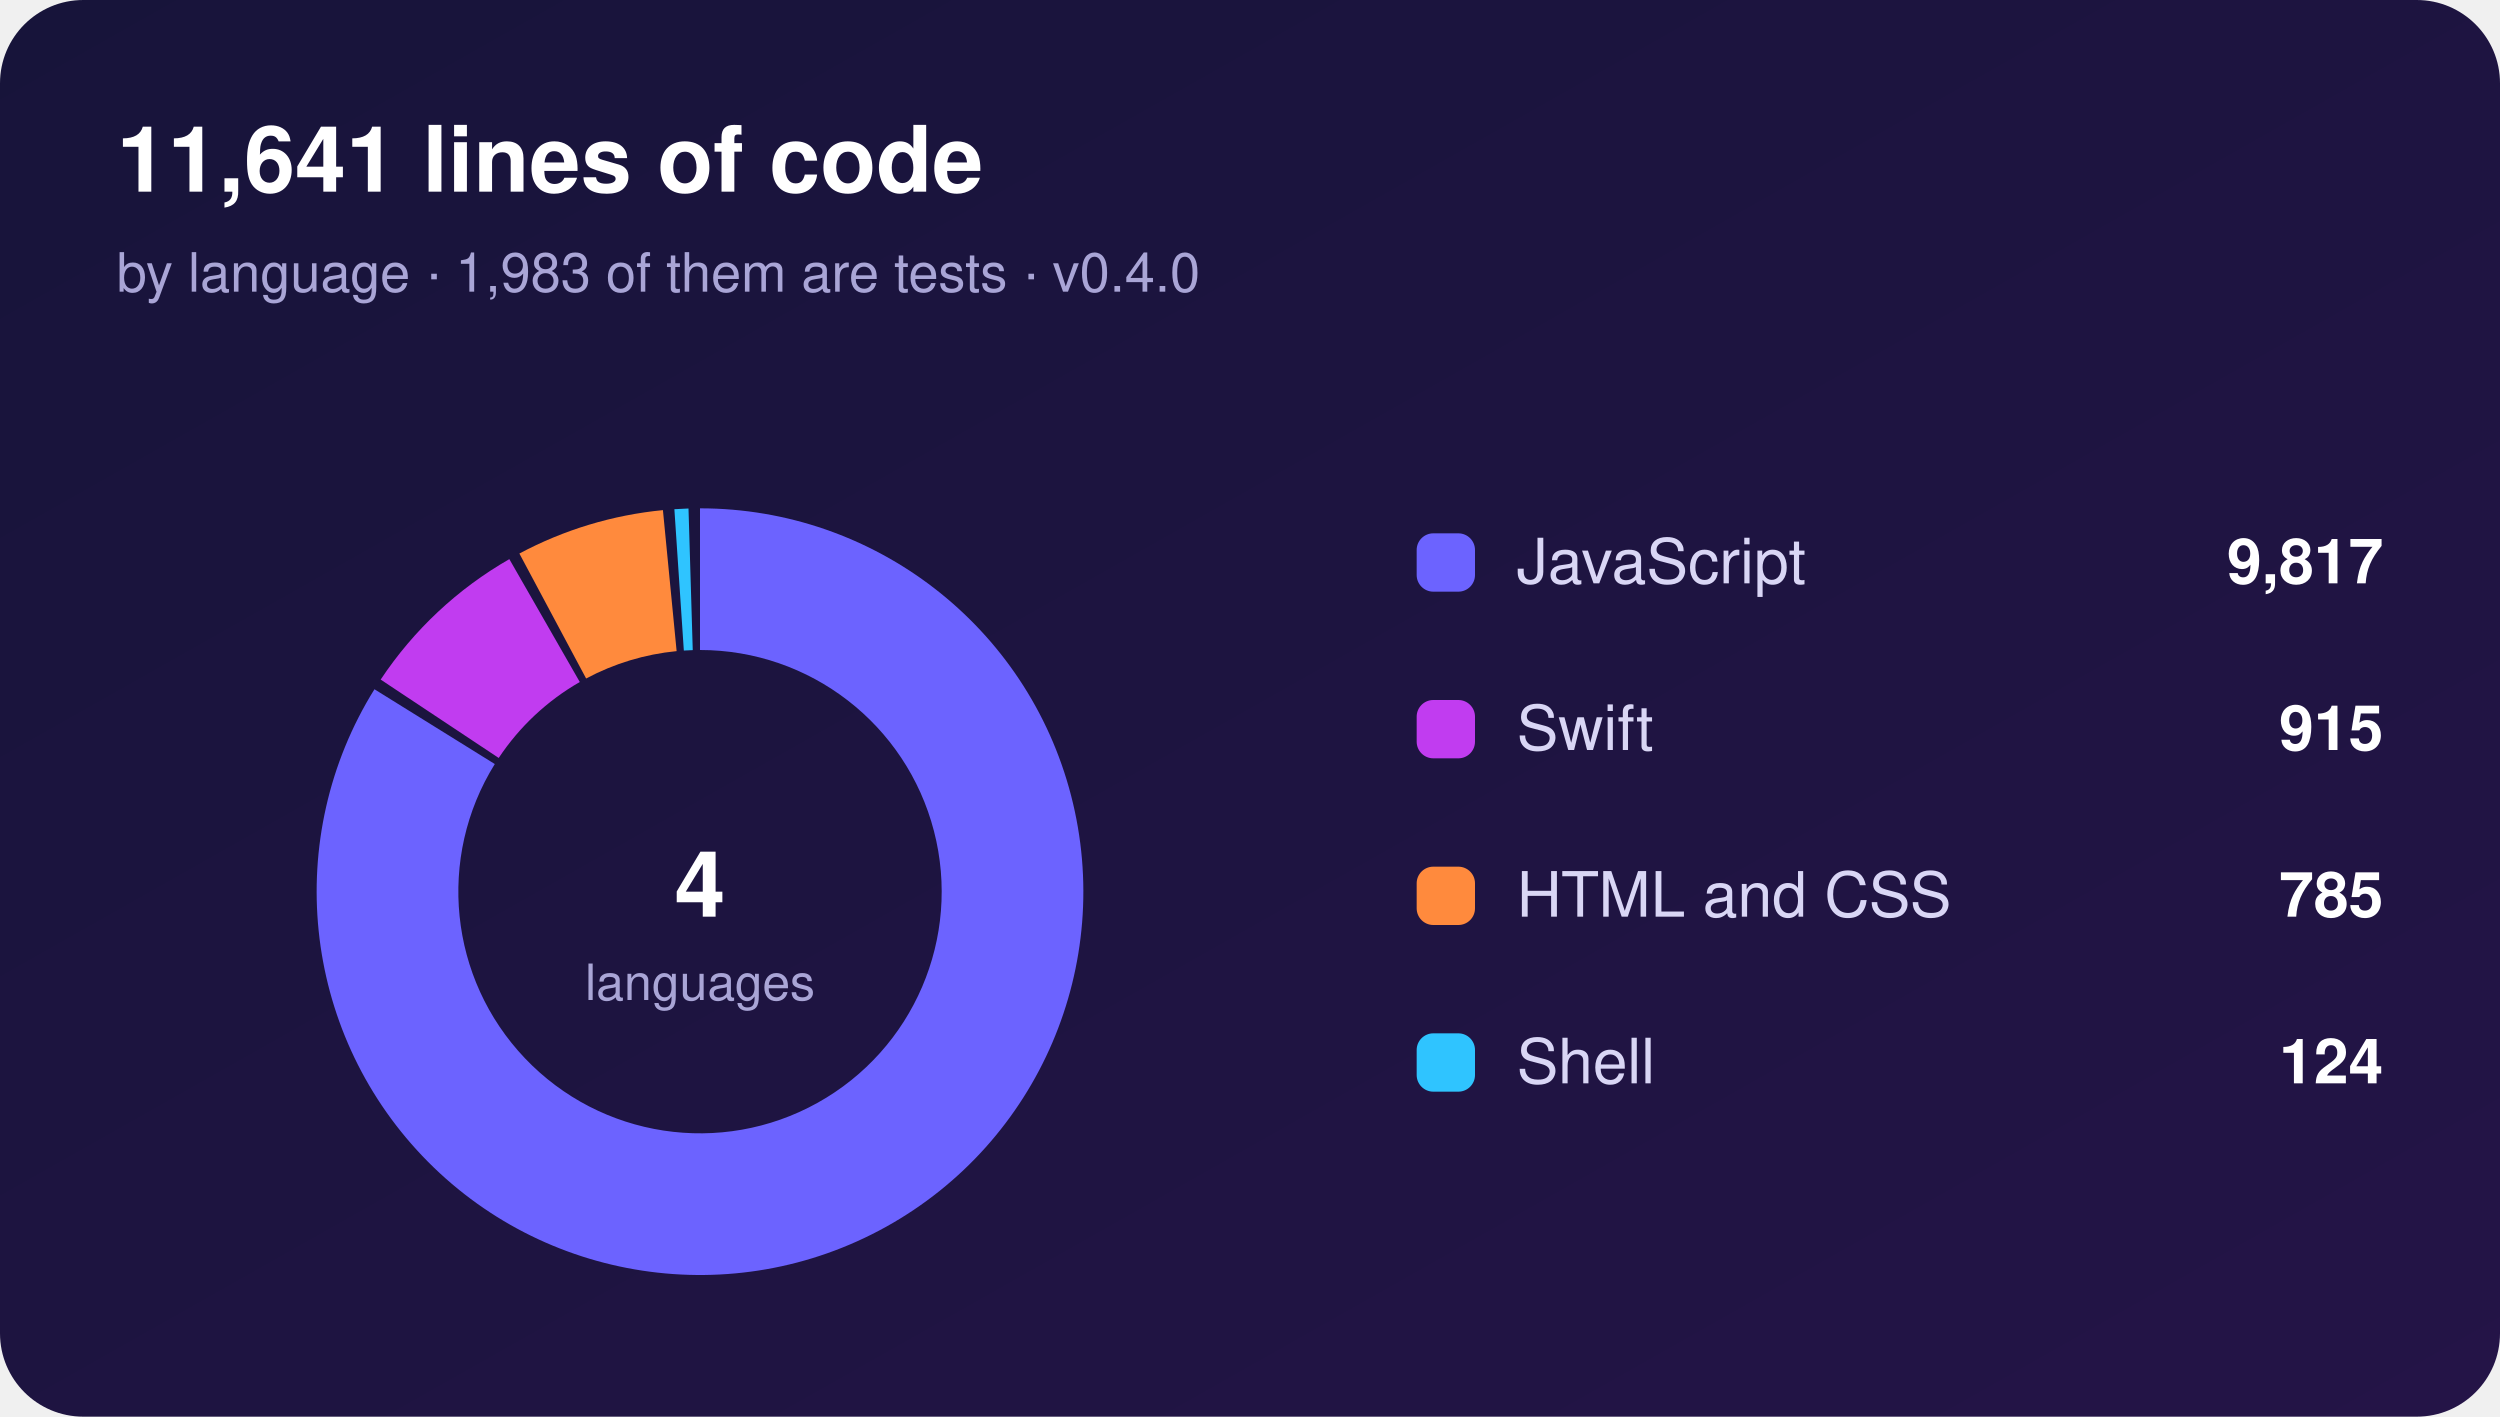
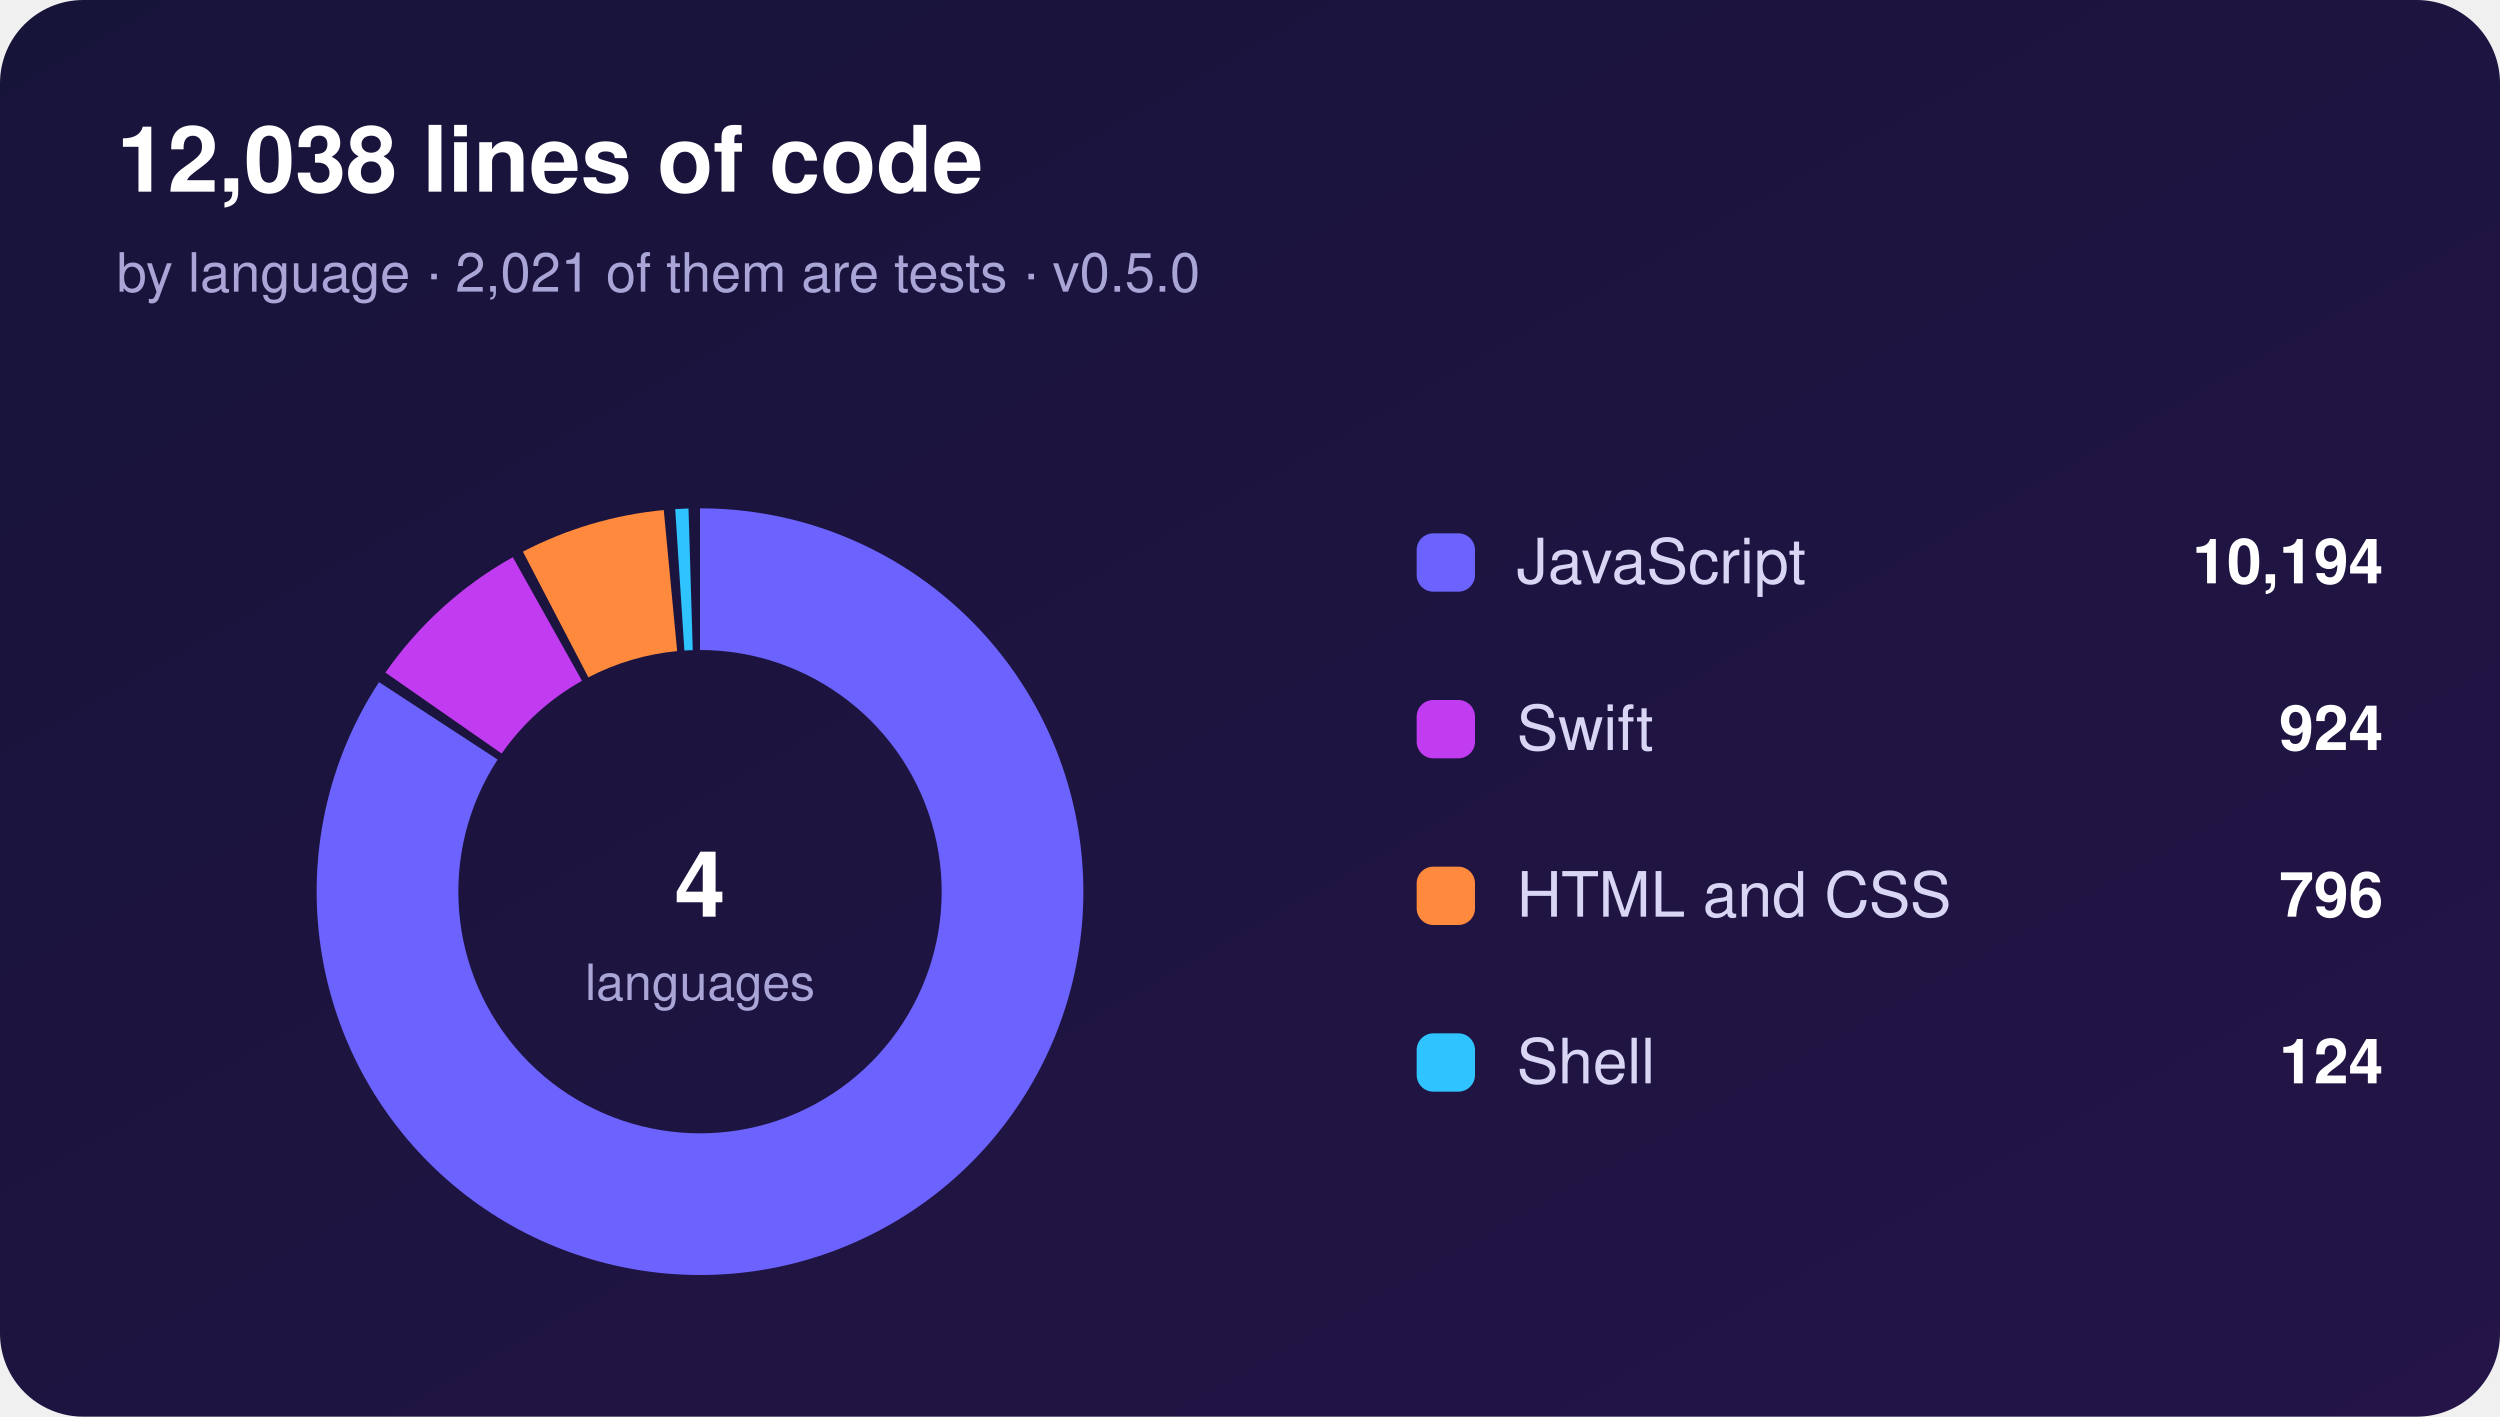
- <svg xmlns="http://www.w3.org/2000/svg" viewBox="0 0 600 340" width="600" height="340" role="img" aria-label="Donut chart: 11641 lines of code by language">
+ <svg xmlns="http://www.w3.org/2000/svg" viewBox="0 0 600 340" width="600" height="340" role="img" aria-label="Donut chart: 12038 lines of code by language">
  <defs>
    <linearGradient id="card" x1="0" y1="0" x2="1" y2="1">
      <stop offset="0" stop-color="#17143A" />
      <stop offset="1" stop-color="#241447" />
    </linearGradient>
  </defs>
  <g font-family="-apple-system, BlinkMacSystemFont, 'SF Pro Text', 'Segoe UI', Helvetica, Arial, sans-serif">
    <rect width="600" height="340" rx="20" fill="url(#card)" />
-     <text x="28" y="46" fill="#fff" font-size="22" font-weight="700">11,641 lines of code</text>
-     <text x="28" y="70" fill="#A9A5D6" font-size="13">by language · 1,983 of them are tests · v0.4.0</text>
-     <path d="M168.00 122.00 A92 92 0 1 1 89.87 165.42 L118.75 183.37 A58 58 0 1 0 168.00 156.00Z" fill="#6C63FF" />
-     <path d="M91.36 163.10 A92 92 0 0 1 122.24 134.19 L139.15 163.68 A58 58 0 0 0 119.69 181.91Z" fill="#C13CF0" />
-     <path d="M124.65 132.85 A92 92 0 0 1 159.10 122.43 L162.39 156.27 A58 58 0 0 0 140.67 162.84Z" fill="#FF8A3D" />
-     <path d="M161.85 122.21 A92 92 0 0 1 165.24 122.04 L166.26 156.03 A58 58 0 0 0 164.12 156.13Z" fill="#2FC4FF" />
+     <text x="28" y="46" fill="#fff" font-size="22" font-weight="700">12,038 lines of code</text>
+     <text x="28" y="70" fill="#A9A5D6" font-size="13">by language · 2,021 of them are tests · v0.5.0</text>
+     <path d="M168.00 122.00 A92 92 0 1 1 90.96 163.71 L119.43 182.30 A58 58 0 1 0 168.00 156.00Z" fill="#6C63FF" />
+     <path d="M92.50 161.42 A92 92 0 0 1 123.07 133.72 L139.68 163.39 A58 58 0 0 0 120.40 180.85Z" fill="#C13CF0" />
+     <path d="M125.50 132.40 A92 92 0 0 1 159.30 122.41 L162.51 156.26 A58 58 0 0 0 141.21 162.56Z" fill="#FF8A3D" />
+     <path d="M162.05 122.19 A92 92 0 0 1 165.24 122.04 L166.26 156.03 A58 58 0 0 0 164.25 156.12Z" fill="#2FC4FF" />
    <text x="168" y="220" fill="#fff" font-size="22" font-weight="700" text-anchor="middle">4</text>
    <text x="168" y="240" fill="#A9A5D6" font-size="12" text-anchor="middle">languages</text>
    <rect x="340" y="128" width="14" height="14" rx="4" fill="#6C63FF" />
    <text x="364" y="140" fill="#D9D6F5" font-size="15">JavaScript</text>
-     <text x="572" y="140" fill="#fff" font-size="15" font-weight="700" text-anchor="end">9,817</text>
+     <text x="572" y="140" fill="#fff" font-size="15" font-weight="700" text-anchor="end">10,194</text>
    <rect x="340" y="168" width="14" height="14" rx="4" fill="#C13CF0" />
    <text x="364" y="180" fill="#D9D6F5" font-size="15">Swift</text>
-     <text x="572" y="180" fill="#fff" font-size="15" font-weight="700" text-anchor="end">915</text>
+     <text x="572" y="180" fill="#fff" font-size="15" font-weight="700" text-anchor="end">924</text>
    <rect x="340" y="208" width="14" height="14" rx="4" fill="#FF8A3D" />
    <text x="364" y="220" fill="#D9D6F5" font-size="15">HTML and CSS</text>
-     <text x="572" y="220" fill="#fff" font-size="15" font-weight="700" text-anchor="end">785</text>
+     <text x="572" y="220" fill="#fff" font-size="15" font-weight="700" text-anchor="end">796</text>
    <rect x="340" y="248" width="14" height="14" rx="4" fill="#2FC4FF" />
    <text x="364" y="260" fill="#D9D6F5" font-size="15">Shell</text>
    <text x="572" y="260" fill="#fff" font-size="15" font-weight="700" text-anchor="end">124</text>
  </g>
</svg>
